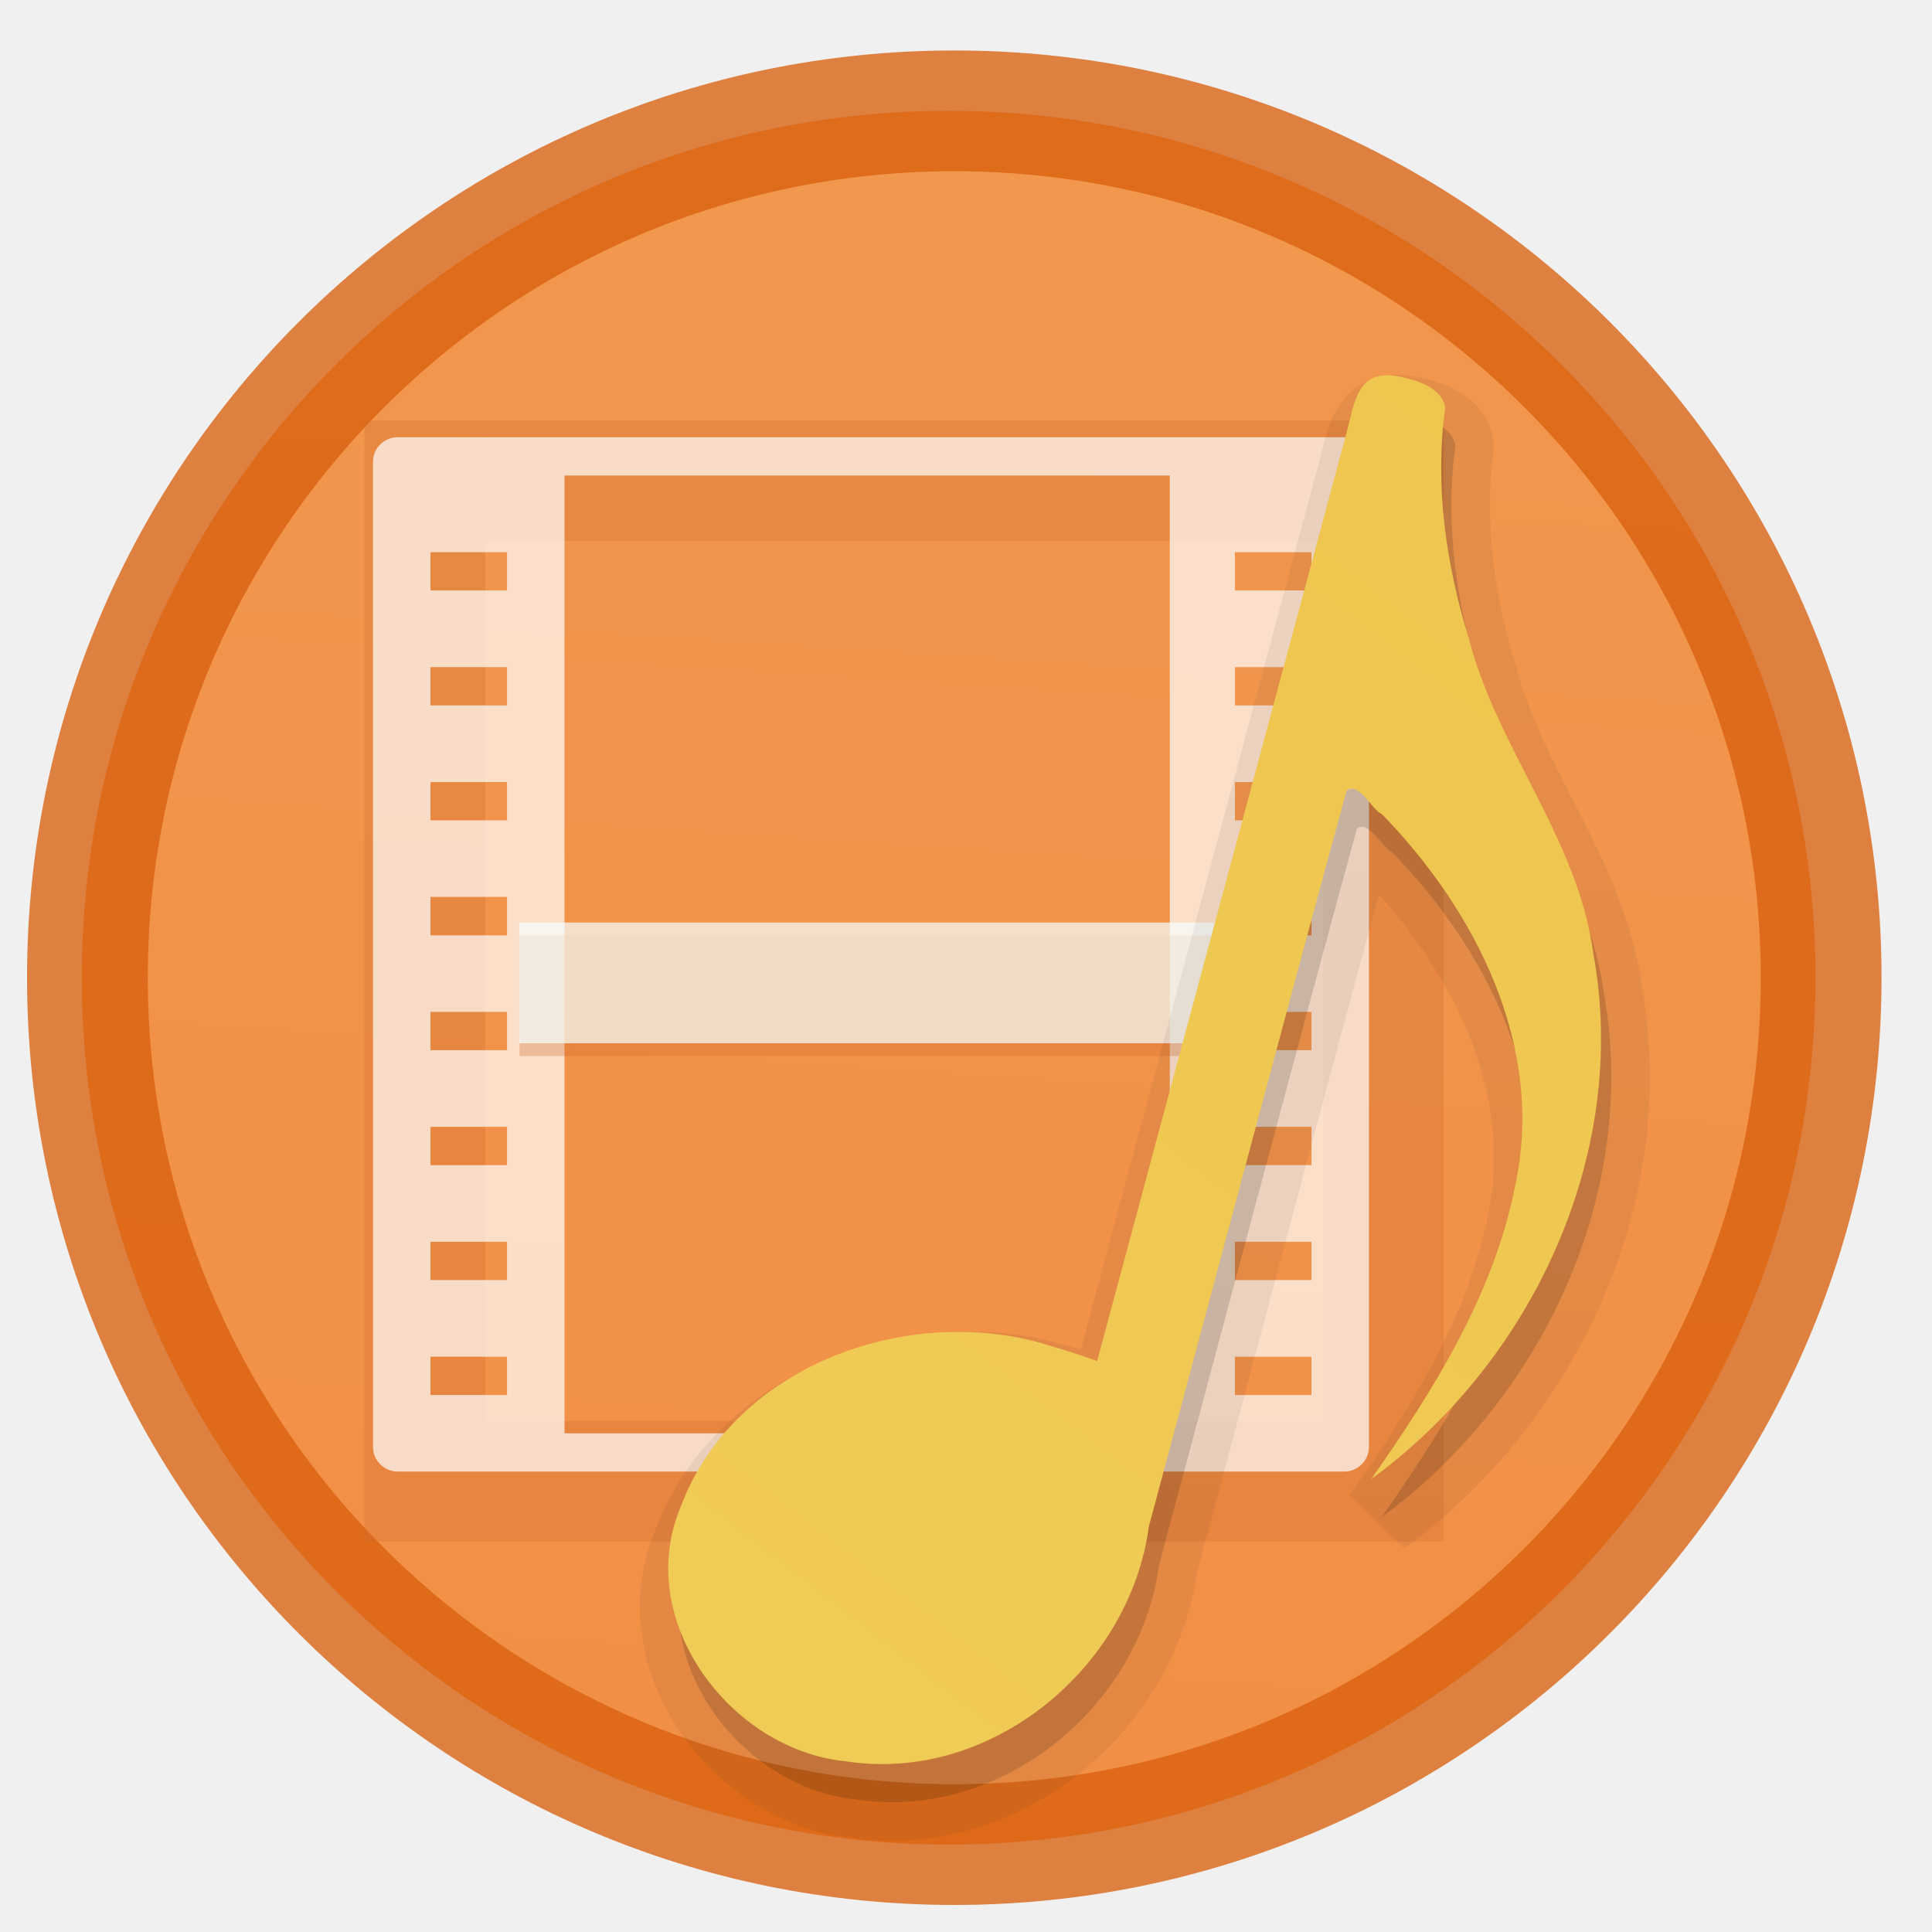
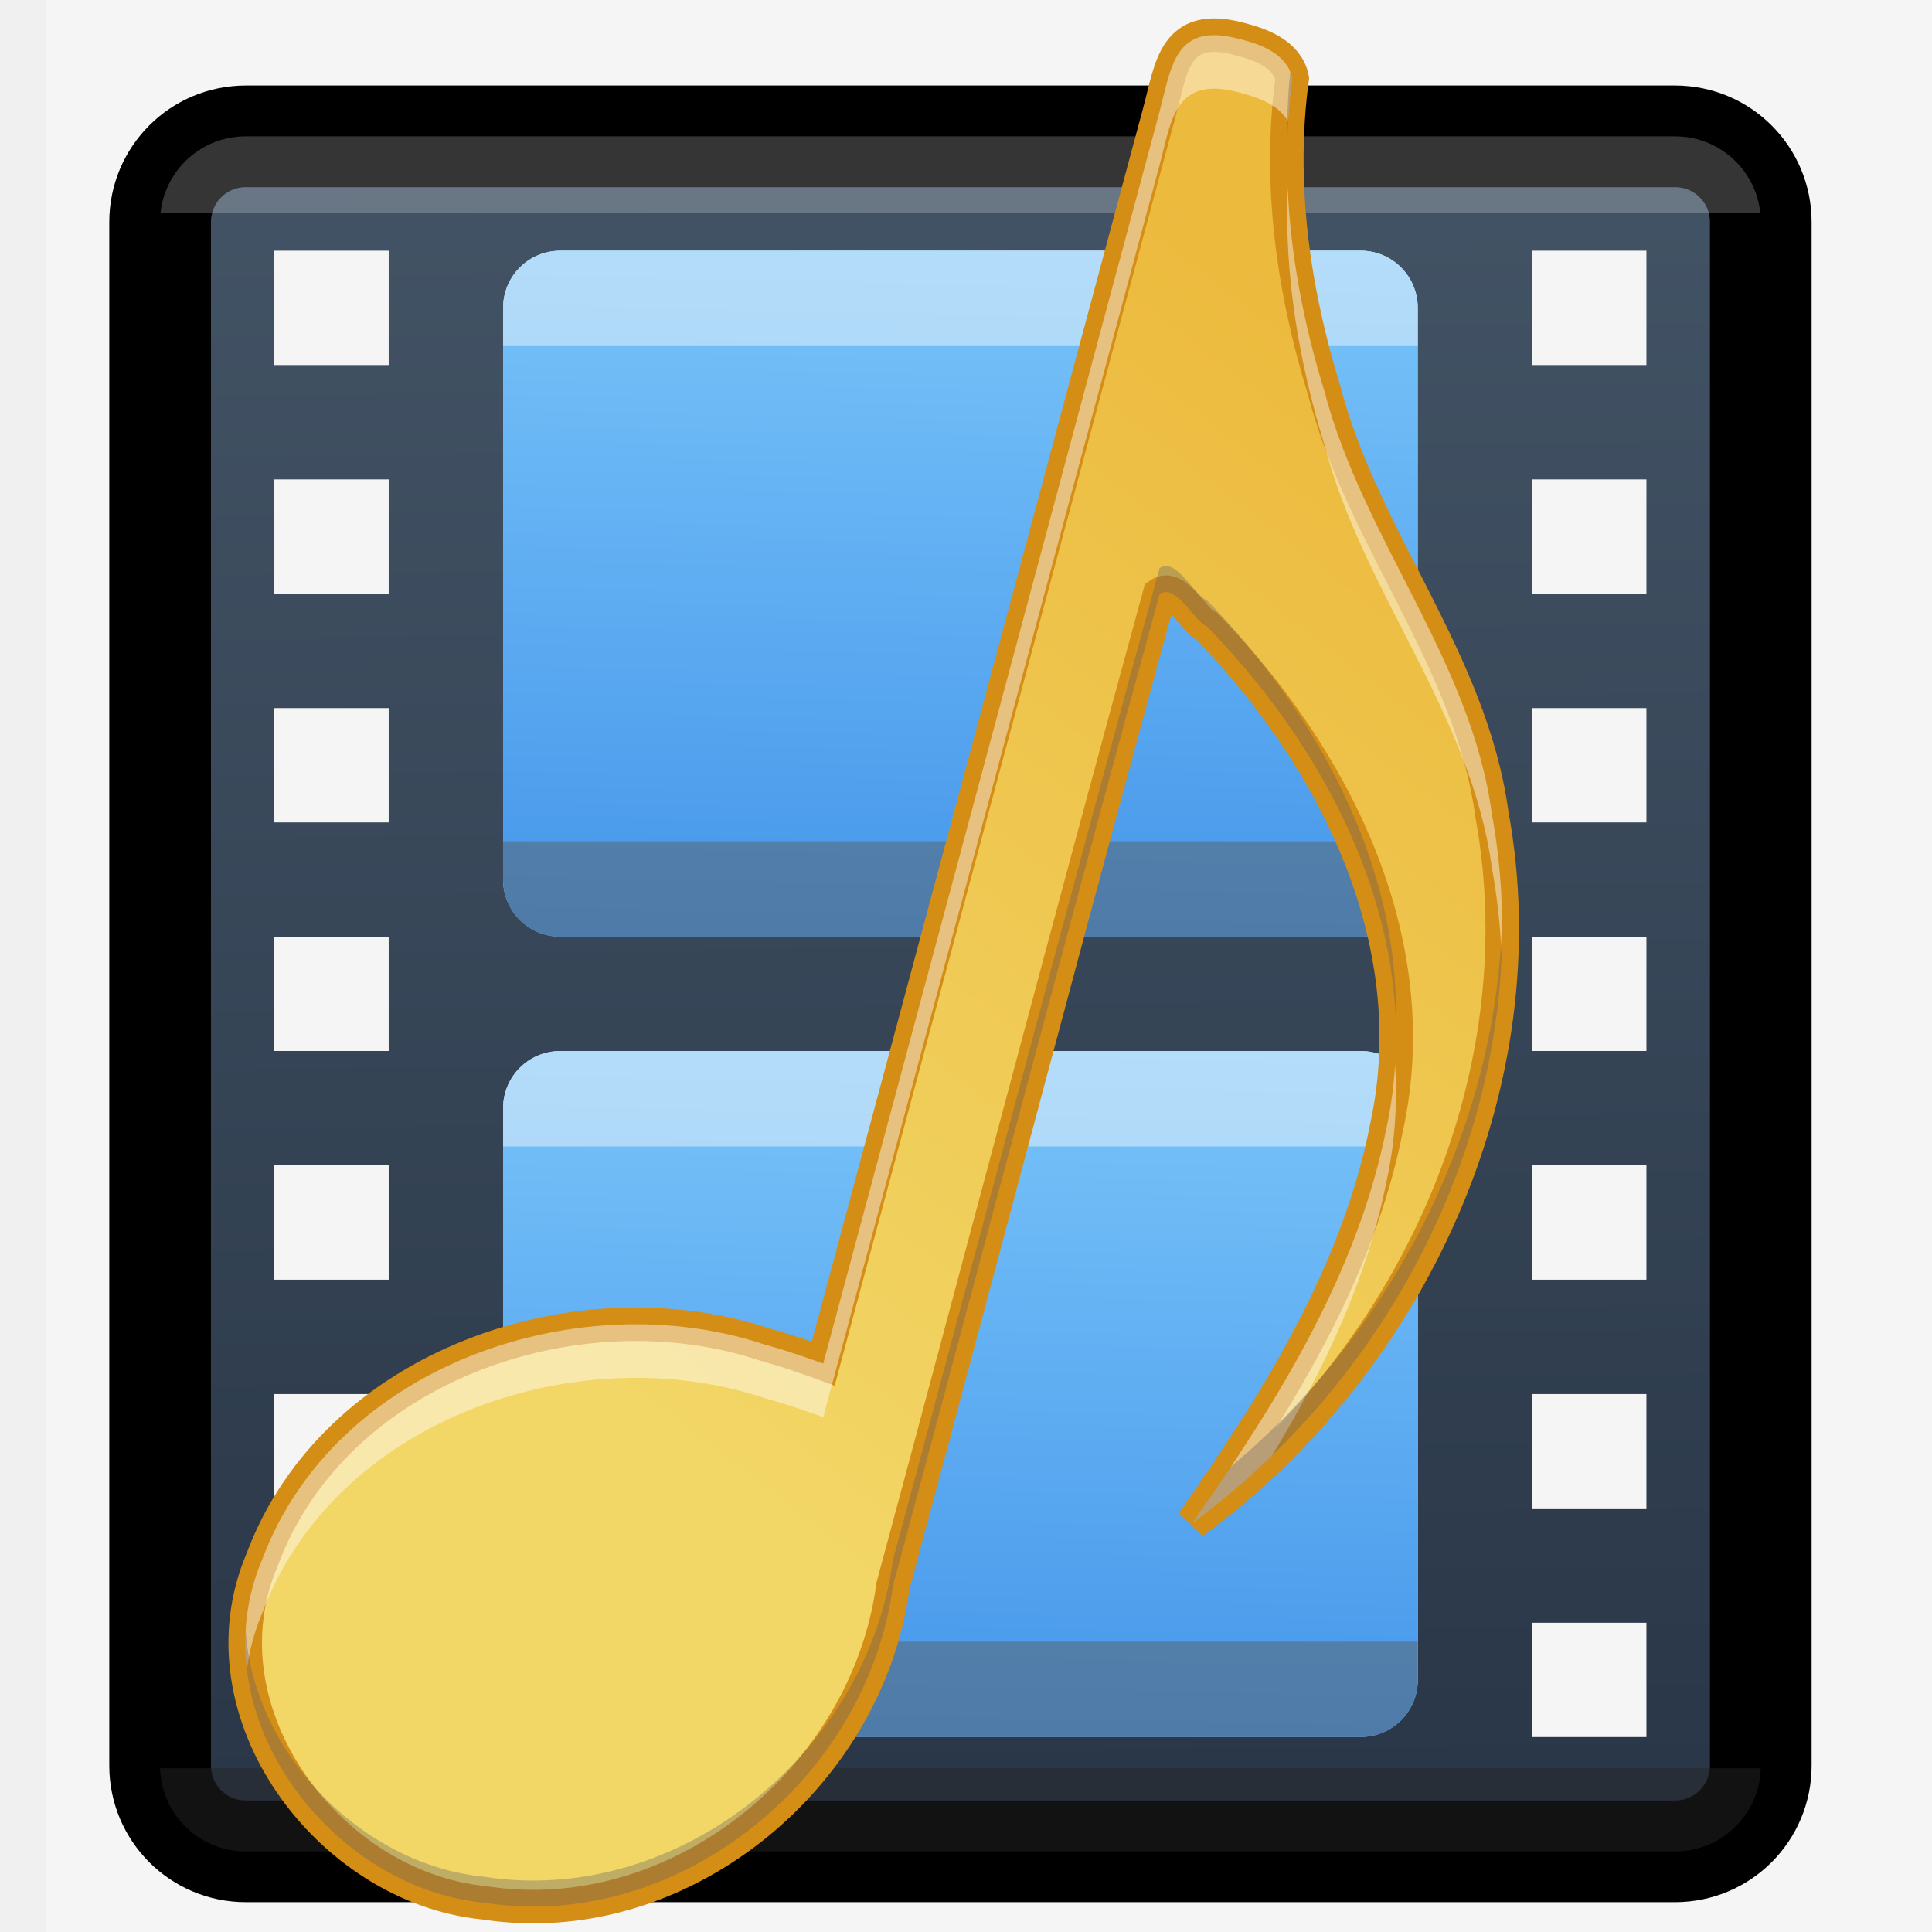
<svg xmlns="http://www.w3.org/2000/svg" xmlns:xlink="http://www.w3.org/1999/xlink" version="1.0" width="16" height="16" id="svg2453">
  <defs id="defs2455">
+     <linearGradient id="linearGradient1173">
+       <stop style="stop-color:#273445;stop-opacity:1;" offset="0" id="stop1169" />
+       <stop style="stop-color:#485a6c;stop-opacity:0.993" offset="1" id="stop1171" />
+     </linearGradient>
    <linearGradient id="linearGradient870">
      <stop id="stop866" offset="0" style="stop-color:#ed5353;stop-opacity:1" />
      <stop id="stop868" offset="1" style="stop-color:#c6262e;stop-opacity:1" />
    </linearGradient>
    <linearGradient id="linearGradient5060-2">
      <stop id="stop5062-3" style="stop-color:#000000;stop-opacity:1" offset="0" />
      <stop id="stop5064-1" style="stop-color:#000000;stop-opacity:0" offset="1" />
    </linearGradient>
    <linearGradient id="linearGradient5048-8">
      <stop id="stop5050-4" style="stop-color:#000000;stop-opacity:0" offset="0" />
      <stop id="stop5056-5" style="stop-color:#000000;stop-opacity:1" offset="0.5" />
      <stop id="stop5052-1" style="stop-color:#000000;stop-opacity:0" offset="1" />
    </linearGradient>
-     <radialGradient cx="605.714" cy="486.648" r="117.143" fx="605.714" fy="486.648" id="radialGradient3172" xlink:href="#linearGradient5060-2" gradientUnits="userSpaceOnUse" gradientTransform="matrix(0.03212956,0,0,0.02058822,40.13678,48.45142)" />
-     <radialGradient cx="605.714" cy="486.648" r="117.143" fx="605.714" fy="486.648" id="radialGradient3175" xlink:href="#linearGradient5060-2" gradientUnits="userSpaceOnUse" gradientTransform="matrix(-0.03212956,0,0,0.02058822,23.86322,48.45142)" />
-     <linearGradient x1="302.857" y1="366.648" x2="302.857" y2="609.505" id="linearGradient3178" xlink:href="#linearGradient5048-8" gradientUnits="userSpaceOnUse" gradientTransform="matrix(0.1139053,0,0,0.02058822,-9.16864,48.52267)" />
+     <radialGradient cx="605.714" cy="486.648" r="117.143" fx="605.714" fy="486.648" id="radialGradient3172" xlink:href="#linearGradient5060-2" gradientUnits="userSpaceOnUse" gradientTransform="matrix(0.03212956,0,0,0.02058823,40.13679,48.45142)" />
+     <radialGradient cx="605.714" cy="486.648" r="117.143" fx="605.714" fy="486.648" id="radialGradient3175" xlink:href="#linearGradient5060-2" gradientUnits="userSpaceOnUse" gradientTransform="matrix(-0.03212956,0,0,0.02058823,23.86322,48.45142)" />
+     <linearGradient x1="302.857" y1="366.648" x2="302.857" y2="609.505" id="linearGradient3178" xlink:href="#linearGradient5048-8" gradientUnits="userSpaceOnUse" gradientTransform="matrix(0.1139053,0,0,0.02058823,-9.168641,48.52267)" />
    <linearGradient xlink:href="#linearGradient4215-8-4-07-7" id="linearGradient4489" x1="36" y1="59" x2="36" y2="49" gradientUnits="userSpaceOnUse" />
-     <linearGradient y2="44.341" x2="71.204" y1="6.238" x1="71.204" gradientTransform="matrix(-0.05405404,0,0,0.05405404,22.44,53.22309)" gradientUnits="userSpaceOnUse" id="linearGradient14699" xlink:href="#linearGradient4011-9-9-70-61-7" />
+     <linearGradient y2="44.341" x2="71.204" y1="6.238" x1="71.204" gradientTransform="matrix(-0.05405405,0,0,0.05405405,22.44,53.22309)" gradientUnits="userSpaceOnUse" id="linearGradient14699" xlink:href="#linearGradient4011-9-9-70-61-7" />
    <linearGradient id="linearGradient4011-9-9-70-61-7">
      <stop offset="0" style="stop-color:#ffffff;stop-opacity:1;" id="stop4013-5-4-3-8-3" />
      <stop id="stop4015-1-5-70-9-5" style="stop-color:#ffffff;stop-opacity:0.235;" offset="0.508" />
      <stop offset="0.835" style="stop-color:#ffffff;stop-opacity:0.157;" id="stop4017-7-0-13-0-1" />
      <stop offset="1" style="stop-color:#ffffff;stop-opacity:0.392;" id="stop4019-1-12-7-0-7" />
    </linearGradient>
    <linearGradient y2="8.093" x2="38.977" y1="59.968" x1="38.977" gradientTransform="matrix(-0.07843137,0,0,0.07843137,21.0098,51.83333)" gradientUnits="userSpaceOnUse" id="linearGradient14702" xlink:href="#linearGradient4215-8-4-07-7" />
    <linearGradient id="linearGradient4215-8-4-07-7">
      <stop id="stop4217-1-2-1-2" offset="0" style="stop-color:#2b3235;stop-opacity:1" />
      <stop id="stop4219-3-4-0-96" offset="1" style="stop-color:#374044;stop-opacity:1" />
    </linearGradient>
    <linearGradient xlink:href="#linearGradient3462-4" id="linearGradient3133-5" gradientUnits="userSpaceOnUse" gradientTransform="matrix(1.54054,0,0,1.216216,-4.972975,5.882066)" x1="40.29" y1="5.853" x2="40.29" y2="42.03" />
    <linearGradient id="linearGradient3462-4">
      <stop id="stop3464-8" style="stop-color:#ffffff;stop-opacity:1" offset="0" />
      <stop id="stop3466-4" style="stop-color:#ffffff;stop-opacity:0.235" offset="0.022" />
      <stop id="stop3468-5" style="stop-color:#ffffff;stop-opacity:0.157" offset="0.977" />
      <stop id="stop3470-2" style="stop-color:#ffffff;stop-opacity:0.392" offset="1" />
    </linearGradient>
    <linearGradient gradientUnits="userSpaceOnUse" y2="58.37" x2="36.583" y1="11.213" x1="36.583" id="linearGradient872" xlink:href="#linearGradient870" />
-     <linearGradient xlink:href="#linearGradient895" id="linearGradient889" x1="12" y1="5.369" x2="12" y2="40.669" gradientUnits="userSpaceOnUse" />
+     <linearGradient x1="167.983" y1="8.508" x2="167.983" y2="54.78" id="linearGradient5915" xlink:href="#linearGradient5803-0" gradientUnits="userSpaceOnUse" gradientTransform="matrix(0.4221011,0,0,0.4221011,-38.55959,3.774786)" />
+     <linearGradient id="linearGradient5803-0">
+       <stop id="stop5805-3" style="stop-color:#fff5ef;stop-opacity:1" offset="0" />
+       <stop id="stop5807-4" style="stop-color:#fef8dd;stop-opacity:1" offset="1" />
+     </linearGradient>
+     <linearGradient x1="24" y1="6.304" x2="24" y2="41.696" id="linearGradient4161" xlink:href="#linearGradient3924-64-9" gradientUnits="userSpaceOnUse" gradientTransform="matrix(0.6216217,0,0,0.6216217,15.08108,3.081089)" />
+     <linearGradient id="linearGradient3924-64-9">
+       <stop id="stop3926-3-6-7" style="stop-color:#ffffff;stop-opacity:1" offset="0" />
+       <stop id="stop3928-0-0" style="stop-color:#ffffff;stop-opacity:0.235" offset="0.045" />
+       <stop id="stop3930-3-59-6" style="stop-color:#ffffff;stop-opacity:0.157" offset="0.955" />
+       <stop id="stop3932-0-30" style="stop-color:#ffffff;stop-opacity:0.392" offset="1" />
+     </linearGradient>
+     <linearGradient xlink:href="#linearGradient900" id="linearGradient902" x1="28" y1="6" x2="28" y2="30.458" gradientUnits="userSpaceOnUse" />
+     <linearGradient id="linearGradient900">
+       <stop style="stop-color:#ffa154;stop-opacity:1" offset="0" id="stop896" />
+       <stop style="stop-color:#f37329;stop-opacity:1" offset="1" id="stop898" />
+     </linearGradient>
+     <linearGradient gradientTransform="matrix(0.6216217,0,0,0.6486488,5.081038,12.93245)" gradientUnits="userSpaceOnUse" xlink:href="#linearGradient4235" id="linearGradient7191-5-0" y2="41.729" x2="24" y1="6.271" x1="24" />
+     <linearGradient id="linearGradient4235">
+       <stop offset="0" style="stop-color:#ffffff;stop-opacity:1" id="stop4237" />
+       <stop offset="0" style="stop-color:#ffffff;stop-opacity:0.235" id="stop4239" />
+       <stop offset="1" style="stop-color:#ffffff;stop-opacity:0.157" id="stop4241" />
+       <stop offset="1" style="stop-color:#ffffff;stop-opacity:0.392" id="stop4243" />
+     </linearGradient>
+     <linearGradient gradientTransform="matrix(1.384615,0,0,1.35,3.384588,2.175042)" xlink:href="#linearGradient895" id="linearGradient889" x1="12" y1="5.369" x2="12" y2="40.669" gradientUnits="userSpaceOnUse" />
    <linearGradient id="linearGradient895">
      <stop id="stop891" style="stop-color:#8cd5ff;stop-opacity:1" offset="0" />
      <stop id="stop893" style="stop-color:#3689e6;stop-opacity:1" offset="1" />
    </linearGradient>
-     <linearGradient gradientTransform="matrix(0.0352071,0,0,0.0082353,-0.7248298,25.98054)" gradientUnits="userSpaceOnUse" xlink:href="#linearGradient5048-8" id="linearGradient12979" y2="609.505" x2="302.857" y1="366.648" x1="302.857" />
-     <radialGradient gradientTransform="matrix(-0.01204859,0,0,0.0082353,10.76123,25.98055)" gradientUnits="userSpaceOnUse" xlink:href="#linearGradient4549-5" id="radialGradient4968-3" fy="486.648" fx="605.714" r="117.143" cy="486.648" cx="605.714" />
+     <radialGradient gradientTransform="matrix(0.01606479,0,0,0.0082353,22.31839,37.98055)" gradientUnits="userSpaceOnUse" xlink:href="#linearGradient4549-5" id="radialGradient4965-9-7" fy="486.648" fx="605.714" r="117.143" cy="486.648" cx="605.714" />
    <linearGradient id="linearGradient4549-5">
-       <stop id="stop4551-9" style="stop-color:#000000;stop-opacity:0.272" offset="0" />
-       <stop id="stop4553-0" style="stop-color:#000000;stop-opacity:0.368" offset="1" />
+       <stop offset="0" style="stop-color:#000000;stop-opacity:0.272" id="stop4551-9" />
+       <stop offset="1" style="stop-color:#000000;stop-opacity:0.368" id="stop4553-0" />
    </linearGradient>
-     <radialGradient gradientTransform="matrix(0.01204859,0,0,0.0082353,13.23881,25.98055)" gradientUnits="userSpaceOnUse" xlink:href="#linearGradient4549-5" id="radialGradient4965-9" fy="486.648" fx="605.714" r="117.143" cy="486.648" cx="605.714" />
-     <linearGradient gradientTransform="matrix(0.4594594,0,0,0.4864866,0.97296,7.824399)" gradientUnits="userSpaceOnUse" xlink:href="#linearGradient3924-64-9" id="linearGradient7191-5" y2="41.472" x2="24" y1="6.528" x1="24" />
-     <linearGradient id="linearGradient3924-64-9">
-       <stop offset="0" style="stop-color:#ffffff;stop-opacity:1" id="stop3926-3-6-7" />
-       <stop offset="0" style="stop-color:#ffffff;stop-opacity:0.235" id="stop3928-0-0" />
-       <stop offset="1" style="stop-color:#ffffff;stop-opacity:0.157" id="stop3930-3-59-6" />
-       <stop offset="1" style="stop-color:#ffffff;stop-opacity:0.392" id="stop3932-0-30" />
-     </linearGradient>
-     <linearGradient xlink:href="#linearGradient864" id="linearGradient866" x1="23.932" y1="2.412" x2="23.932" y2="21.494" gradientUnits="userSpaceOnUse" />
-     <linearGradient id="linearGradient864">
-       <stop style="stop-color:#ffa154;stop-opacity:1" offset="0" id="stop860" />
-       <stop style="stop-color:#f37329;stop-opacity:1" offset="1" id="stop862" />
-     </linearGradient>
-     <linearGradient gradientTransform="translate(-206,-58.00002)" gradientUnits="userSpaceOnUse" xlink:href="#linearGradient5803-0" id="linearGradient5874-6" y2="76.997" x2="227.204" y1="63.106" x1="227.204" />
-     <linearGradient id="linearGradient5803-0">
-       <stop offset="0" style="stop-color:#fff5ef;stop-opacity:1" id="stop5805-3" />
-       <stop offset="1" style="stop-color:#fef8dd;stop-opacity:1" id="stop5807-4" />
-     </linearGradient>
-     <linearGradient gradientTransform="matrix(0.4594595,0,0,0.4594595,8.97422,0.9717226)" gradientUnits="userSpaceOnUse" xlink:href="#linearGradient3924-64-9" id="linearGradient5397" y2="41.414" x2="30.527" y1="6.591" x1="30.527" />
-     <linearGradient xlink:href="#linearGradient28086" id="linearGradient28076" x1="164.481" y1="-13.057" x2="129.301" y2="247" gradientUnits="userSpaceOnUse" gradientTransform="matrix(0.2165063,0.125,-0.125,0.2165063,22.80249,-12.266)" />
+     <radialGradient gradientTransform="matrix(-0.01606479,0,0,0.0082353,17.68161,37.98055)" gradientUnits="userSpaceOnUse" xlink:href="#linearGradient4549-5" id="radialGradient4968-3-5" fy="486.648" fx="605.714" r="117.143" cy="486.648" cx="605.714" />
+     <linearGradient gradientTransform="matrix(0.04970414,0,0,0.0082353,2.035506,37.98054)" gradientUnits="userSpaceOnUse" xlink:href="#linearGradient5048-8" id="linearGradient12979-1" y2="609.505" x2="302.857" y1="366.648" x1="302.857" />
+     <linearGradient xlink:href="#linearGradient28086" id="linearGradient28076" x1="164.481" y1="-13.057" x2="129.301" y2="247" gradientUnits="userSpaceOnUse" gradientTransform="matrix(0.2492202,0.1438873,-0.1438873,0.2492202,120.706,-35.69516)" />
    <linearGradient id="linearGradient28086">
      <stop id="stop28082" offset="0" style="stop-color:#ecba3d;stop-opacity:1" />
      <stop id="stop28084" offset="1" style="stop-color:#f2d666;stop-opacity:1" />
    </linearGradient>
-     <linearGradient xlink:href="#linearGradient36194" id="linearGradient1797" gradientUnits="userSpaceOnUse" x1="130.705" y1="25.857" x2="128.954" y2="229.079" gradientTransform="matrix(4.31946,0,0,4.31946,-79.11,-78.67605)" />
    <linearGradient id="linearGradient36194">
      <stop id="stop36186" style="stop-color:#e2e2e2;stop-opacity:0.733" offset="0" />
      <stop id="stop36188" style="stop-color:#dadada;stop-opacity:0.149" offset=".063" />
      <stop id="stop36190" style="stop-color:#d9d9d9;stop-opacity:0.224" offset=".951" />
      <stop id="stop36192" style="stop-color:#c1c1c1;stop-opacity:0.474" offset="1" />
    </linearGradient>
    <mask maskUnits="userSpaceOnUse" id="mask1017">
      <circle r="103.019" cy="127.095" cx="128" id="circle1019" style="opacity:1;fill:url(#linearGradient1021);fill-opacity:1;fill-rule:evenodd;stroke:none;stroke-width:0;stroke-linecap:round;stroke-linejoin:round;stroke-miterlimit:4;stroke-dasharray:none;stroke-dashoffset:0;stroke-opacity:0.522;paint-order:markers fill stroke" />
    </mask>
    <linearGradient xlink:href="#linearGradient966-6" id="linearGradient1021" gradientUnits="userSpaceOnUse" x1="128.265" y1="22.77" x2="133.458" y2="228.819" />
    <linearGradient id="linearGradient966-6">
      <stop style="stop-color:#c6f27b;stop-opacity:1" offset="0" id="stop962" />
      <stop style="stop-color:#93d049;stop-opacity:1" offset="1" id="stop964" />
    </linearGradient>
-     <linearGradient xlink:href="#linearGradient1240" id="linearGradient1795" gradientUnits="userSpaceOnUse" gradientTransform="matrix(0.301023,0,0,0.301023,-6.530944,-6.242723)" x1="120.876" y1="225.872" x2="134.29" y2="20.738" />
-     <linearGradient id="linearGradient1240">
-       <stop id="stop1236" offset="0" style="stop-color:#f37329;stop-opacity:1" />
-       <stop id="stop1238" offset="1" style="stop-color:#f29950;stop-opacity:1" />
+     <linearGradient gradientTransform="matrix(2.665841,0,0,2.717099,-16.45381,-21.55621)" gradientUnits="userSpaceOnUse" xlink:href="#linearGradient8272" id="linearGradient5891" y2="44.238" x2="97.539" y1="17.003" x1="97.539" />
+     <linearGradient id="linearGradient8272">
+       <stop offset="0" style="stop-color:#ffffff;stop-opacity:1" id="stop8274" />
+       <stop offset="0.022" style="stop-color:#ffffff;stop-opacity:0.235" id="stop8276" />
+       <stop offset="0.979" style="stop-color:#ffffff;stop-opacity:0.157" id="stop8278" />
+       <stop offset="1" style="stop-color:#ffffff;stop-opacity:0.392" id="stop8280" />
    </linearGradient>
+     <linearGradient gradientTransform="matrix(0.214004,0,0,0.06588235,113.5319,65.48699)" gradientUnits="userSpaceOnUse" xlink:href="#linearGradient5048-8" id="linearGradient5875" y2="609.505" x2="302.857" y1="366.648" x1="302.857" />
+     <radialGradient gradientTransform="matrix(0.08300137,0,0,0.06588235,192.524,65.48699)" gradientUnits="userSpaceOnUse" xlink:href="#linearGradient5060-2" id="radialGradient5877" fy="486.648" fx="605.714" r="117.143" cy="486.648" cx="605.714" />
+     <radialGradient gradientTransform="matrix(-0.08300135,0,0,0.06588235,189.234,65.48699)" gradientUnits="userSpaceOnUse" xlink:href="#linearGradient5060-2" id="radialGradient5879" fy="486.648" fx="605.714" r="117.143" cy="486.648" cx="605.714" />
+     <linearGradient gradientTransform="matrix(2.665841,0,0,2.646908,-16.45381,-18.4069)" gradientUnits="userSpaceOnUse" xlink:href="#linearGradient9235" id="linearGradient5873" y2="44.261" x2="97.539" y1="12.108" x1="97.539" />
+     <linearGradient id="linearGradient9235">
+       <stop offset="0" style="stop-color:#ffffff;stop-opacity:1" id="stop9237" />
+       <stop offset="0.024" style="stop-color:#ffffff;stop-opacity:0.235" id="stop9239" />
+       <stop offset="0.979" style="stop-color:#ffffff;stop-opacity:0.157" id="stop9241" />
+       <stop offset="1" style="stop-color:#ffffff;stop-opacity:0.392" id="stop9243" />
+     </linearGradient>
+     <linearGradient id="linearGradient6404-7-5">
+       <stop offset="0" style="stop-color:#f9f9f9;stop-opacity:1" id="stop6406-1-8" />
+       <stop offset="1" style="stop-color:#c9c9c9;stop-opacity:1" id="stop6408-9-6" />
+     </linearGradient>
+     <linearGradient gradientTransform="matrix(2.72093,0,0,2.672258,9.65882,-18.57126)" gradientUnits="userSpaceOnUse" xlink:href="#linearGradient6404-7-5" id="linearGradient26390" y2="16.998" x2="62.989" y1="14.091" x1="62.989" />
+     <linearGradient id="linearGradient4632-0-6-4-4-4">
+       <stop offset="0" style="stop-color:#efdfc4;stop-opacity:1" id="stop4634-4-4-7-4" />
+       <stop offset="1" style="stop-color:#e7c591;stop-opacity:1" id="stop4636-3-1-5-9" />
+     </linearGradient>
+     <linearGradient y2="138.455" x2="48.623" y1="-19.358" x1="48.623" gradientTransform="matrix(0.5041322,0,0,0.4933339,119.3667,32.33791)" gradientUnits="userSpaceOnUse" id="linearGradient1004" xlink:href="#linearGradient4632-0-6-4-4-4" />
+     <linearGradient gradientTransform="matrix(2.141672,0,0,2.33637,17.20397,10.77112)" gradientUnits="userSpaceOnUse" xlink:href="#linearGradient4235" id="linearGradient7191" y2="40.958" x2="24" y1="7.042" x1="24" />
+     <linearGradient gradientTransform="matrix(4.98725,0,0,5.042664,8.757027,-31.48776)" xlink:href="#linearGradient895" id="linearGradient889-7" x1="12" y1="5.369" x2="12" y2="40.669" gradientUnits="userSpaceOnUse" />
+     <linearGradient xlink:href="#linearGradient895" id="linearGradient1143" x1="69.837" y1="8.172" x2="68.376" y2="74.279" gradientUnits="userSpaceOnUse" />
+     <clipPath clipPathUnits="userSpaceOnUse" id="clipPath1163">
+       <path style="color:#000000;display:inline;overflow:visible;visibility:visible;opacity:1;vector-effect:none;fill:none;fill-opacity:0.973;fill-rule:nonzero;stroke:#000000;stroke-width:2.205;stroke-linecap:butt;stroke-linejoin:miter;stroke-miterlimit:4;stroke-dasharray:none;stroke-dashoffset:0;stroke-opacity:1;marker:none;enable-background:accumulate" id="path1165" d="m 26.567,16.523 c -2.749,0 -4.962,2.213 -4.962,4.962 v 89.31 c 0,2.749 2.213,4.962 4.962,4.962 h 82.694 c 2.749,0 4.962,-2.213 4.962,-4.962 V 21.485 c 0,-2.749 -2.213,-4.962 -4.962,-4.962 z" />
+     </clipPath>
+     <linearGradient xlink:href="#linearGradient1173" id="linearGradient1175" x1="74.503" y1="121.78" x2="73.329" y2="-6.353" gradientUnits="userSpaceOnUse" gradientTransform="matrix(0.1431318,0,0,0.1431318,-1.766876,-1.235829)" />
+     <clipPath clipPathUnits="userSpaceOnUse" id="clipPath1183">
+       <path id="path1185" d="m 44.76,23.139 c -1.833,0 -3.307,1.476 -3.307,3.309 V 59.526 c 0,1.833 1.474,3.307 3.307,3.307 h 46.309 c 1.833,0 3.309,-1.474 3.309,-3.307 V 26.448 c 0,-1.833 -1.476,-3.309 -3.309,-3.309 z" style="fill:url(#linearGradient1187);fill-opacity:1;stroke:none;stroke-opacity:0.013" />
+     </clipPath>
+     <linearGradient xlink:href="#linearGradient895" id="linearGradient1187" gradientUnits="userSpaceOnUse" x1="69.837" y1="8.172" x2="68.376" y2="74.279" />
+     <linearGradient xlink:href="#linearGradient895" id="linearGradient1214" gradientUnits="userSpaceOnUse" x1="69.837" y1="8.172" x2="68.376" y2="74.279" />
  </defs>
-   <circle style="display:inline;opacity:1;fill:url(#linearGradient1795);fill-opacity:1;fill-rule:evenodd;stroke:none;stroke-width:0;stroke-linecap:round;stroke-linejoin:round;stroke-miterlimit:4;stroke-dasharray:none;stroke-dashoffset:0;stroke-opacity:0.522;paint-order:markers fill stroke" id="circle1775" cx="7.856" cy="8.097" r="7.179" />
-   <circle r="103.019" cy="127.095" cx="128" id="circle1777" style="display:inline;opacity:1;fill:none;fill-opacity:1;fill-rule:evenodd;stroke:url(#linearGradient1797);stroke-width:28.699;stroke-linecap:round;stroke-linejoin:round;stroke-miterlimit:4;stroke-dasharray:none;stroke-dashoffset:0;stroke-opacity:1;paint-order:markers fill stroke" mask="url(#mask1017)" transform="matrix(0.06968996,0,0,0.06968996,-1.01777,-0.7598232)" />
-   <circle cy="8.097" cx="7.903" id="circle1773" style="display:inline;opacity:1;fill:none;fill-opacity:1;fill-rule:evenodd;stroke:#d8600e;stroke-width:1;stroke-linecap:round;stroke-linejoin:round;stroke-miterlimit:4;stroke-dasharray:none;stroke-dashoffset:0;stroke-opacity:0.775;paint-order:markers fill stroke" r="7.179" />
-   <rect width="7.939" height="8.285" x="3.518" y="3.982" id="rect6741-0-3-5-9" style="display:inline;opacity:0.3;fill:none;stroke:#d06b2c;stroke-width:1;stroke-linecap:round;stroke-linejoin:miter;stroke-miterlimit:4;stroke-dasharray:none;stroke-dashoffset:0;stroke-opacity:1" />
-   <path style="color:#000000;font-style:normal;font-variant:normal;font-weight:normal;font-stretch:normal;font-size:medium;line-height:normal;font-family:sans-serif;text-indent:0;text-align:start;text-decoration:none;text-decoration-line:none;text-decoration-style:solid;text-decoration-color:#000000;letter-spacing:normal;word-spacing:normal;text-transform:none;writing-mode:lr-tb;direction:ltr;baseline-shift:baseline;text-anchor:start;white-space:normal;clip-rule:nonzero;display:inline;overflow:visible;visibility:visible;opacity:0.7;isolation:auto;mix-blend-mode:normal;color-interpolation:sRGB;color-interpolation-filters:linearRGB;solid-color:#000000;solid-opacity:1;fill:#ffffff;fill-opacity:1;fill-rule:nonzero;stroke:none;stroke-width:1;stroke-linecap:round;stroke-linejoin:round;stroke-miterlimit:4;stroke-dasharray:none;stroke-dashoffset:0;stroke-opacity:1;marker:none;color-rendering:auto;image-rendering:auto;shape-rendering:auto;text-rendering:auto;enable-background:accumulate" d="m 3.295,3.621 c -0.114,1.2e-5 -0.206,0.091 -0.206,0.204 v 8.158 c 1.08e-5,0.113 0.092,0.204 0.206,0.204 h 1.031 5.774 1.031 c 0.114,-9e-6 0.206,-0.091 0.206,-0.204 V 3.825 C 11.337,3.713 11.245,3.621 11.131,3.621 H 10.1 4.326 Z m 1.38,0.317 H 9.688 V 11.87 H 4.675 Z M 3.565,4.573 H 4.199 V 4.89 H 3.565 Z m 6.662,0 h 0.634 V 4.89 H 10.227 Z M 3.565,5.525 H 4.199 V 5.842 H 3.565 Z m 6.662,0 h 0.634 V 5.842 H 10.227 Z M 3.565,6.477 H 4.199 V 6.794 H 3.565 Z m 6.662,0 h 0.634 V 6.794 H 10.227 Z M 3.565,7.428 H 4.199 V 7.746 H 3.565 Z m 6.662,0 h 0.634 V 7.746 H 10.227 Z M 3.565,8.38 H 4.199 V 8.697 H 3.565 Z m 6.662,0 h 0.634 V 8.697 H 10.227 Z M 3.565,9.332 H 4.199 V 9.649 H 3.565 Z m 6.662,0 h 0.634 V 9.649 H 10.227 Z m -6.662,0.952 h 0.634 v 0.317 H 3.565 Z m 6.662,0 h 0.634 v 0.317 H 10.227 Z m -6.662,0.952 h 0.634 v 0.317 H 3.565 Z m 6.662,0 h 0.634 v 0.317 H 10.227 Z" id="rect5505-21-2-1" />
-   <path d="m 4.803,8.246 c 1.587,0 3.175,0 4.762,0" id="path4820-2-4" style="display:block;overflow:visible;visibility:visible;opacity:0.3;fill:none;stroke:#d06426;stroke-width:1;stroke-linecap:square;stroke-linejoin:round;stroke-miterlimit:4;stroke-dasharray:none;stroke-dashoffset:0;stroke-opacity:1;marker:none" />
-   <path d="m 4.8,8.14 c 1.595,0 3.19,0 4.785,0" id="path4320-2-8" style="display:block;overflow:visible;visibility:visible;opacity:0.7;fill:#ffffff;stroke:#f6ffff;stroke-width:1;stroke-linecap:square;stroke-linejoin:round;stroke-miterlimit:4;stroke-dasharray:none;stroke-dashoffset:0;stroke-opacity:1;marker:none" />
-   <path d="M 11.728,3.447 C 11.329,3.34 11.311,3.62 11.238,3.891 L 9.171,11.588 c 0,0 -0.203,-0.075 -0.356,-0.116 -1.146,-0.384 -2.647,0.125 -3.092,1.321 -0.399,0.939 0.411,2.016 1.365,2.109 1.184,0.185 2.353,-0.754 2.512,-1.948 0.548,-2.031 1.083,-4.067 1.638,-6.094 0.103,-0.069 0.211,0.166 0.291,0.198 0.778,0.799 1.353,1.927 1.105,3.073 -0.176,0.901 -0.674,1.694 -1.193,2.434 1.336,-0.974 2.143,-2.7 1.839,-4.354 C 13.152,7.263 12.488,6.522 12.25,5.611 12.06,4.993 11.965,4.335 12.053,3.689 12.023,3.542 11.865,3.482 11.737,3.45 Z" id="path28211" style="display:inline;opacity:0.07;fill:none;fill-opacity:1;stroke:#1c1c1c;stroke-width:0.639;stroke-opacity:1" />
-   <path style="display:inline;opacity:0.15;fill:#090909;fill-opacity:1;stroke:none;stroke-width:0.639" id="path28078" d="M 11.728,3.447 C 11.329,3.34 11.311,3.62 11.238,3.891 L 9.171,11.588 c 0,0 -0.203,-0.075 -0.356,-0.116 -1.146,-0.384 -2.647,0.125 -3.092,1.321 -0.399,0.939 0.411,2.016 1.365,2.109 1.184,0.185 2.353,-0.754 2.512,-1.948 0.548,-2.031 1.083,-4.067 1.638,-6.094 0.103,-0.069 0.211,0.166 0.291,0.198 0.778,0.799 1.353,1.927 1.105,3.073 -0.176,0.901 -0.674,1.694 -1.193,2.434 1.336,-0.974 2.143,-2.7 1.839,-4.354 C 13.152,7.263 12.488,6.522 12.25,5.611 12.06,4.993 11.965,4.335 12.053,3.689 12.023,3.542 11.865,3.482 11.737,3.45 Z" />
-   <path d="M 11.644,3.131 C 11.244,3.024 11.226,3.304 11.154,3.575 L 9.086,11.272 c 0,0 -0.203,-0.075 -0.356,-0.116 -1.146,-0.384 -2.647,0.125 -3.092,1.321 -0.399,0.939 0.411,2.016 1.365,2.109 1.184,0.185 2.353,-0.754 2.512,-1.948 0.548,-2.031 1.083,-4.067 1.638,-6.094 0.103,-0.069 0.211,0.166 0.291,0.198 0.778,0.799 1.353,1.927 1.105,3.073 -0.176,0.901 -0.674,1.694 -1.193,2.434 1.336,-0.974 2.143,-2.7 1.839,-4.354 C 13.067,6.947 12.403,6.206 12.166,5.294 11.975,4.677 11.88,4.019 11.969,3.373 11.938,3.226 11.78,3.166 11.653,3.133 Z" id="path7249-8-0-3-6-1-6-8" style="display:inline;opacity:1;fill:url(#linearGradient28076);fill-opacity:1;stroke:none;stroke-width:0.639" />
+   <g id="layer1" style="display:inline">
+     <rect style="opacity:0.343;fill:#ffffff;fill-opacity:1;stroke:none;stroke-width:0.727;stroke-miterlimit:4;stroke-dasharray:none;stroke-opacity:1" id="rect1263" width="16" height="16" x="0.384" y="9.9920072e-16" />
+   </g>
+   <g id="layer2">
+     <path style="color:#000000;display:inline;overflow:visible;visibility:visible;opacity:1;vector-effect:none;fill:url(#linearGradient1175);fill-opacity:1;fill-rule:nonzero;stroke:none;stroke-width:0.842;stroke-linecap:butt;stroke-linejoin:miter;stroke-miterlimit:4;stroke-dasharray:none;stroke-dashoffset:0;stroke-opacity:0.498;marker:none;enable-background:accumulate" id="rect3032-7-5" d="m 2.036,1.129 c -0.393,0 -0.71,0.317 -0.71,0.71 V 14.622 c 0,0.393 0.317,0.71 0.71,0.71 H 13.872 c 0.393,0 0.71,-0.317 0.71,-0.71 V 1.839 c 0,-0.393 -0.317,-0.71 -0.71,-0.71 z M 2.272,2.076 H 3.219 V 3.023 H 2.272 Z m 2.367,0 h 6.628 c 0.262,0 0.473,0.211 0.473,0.473 v 4.734 c 0,0.262 -0.211,0.473 -0.473,0.473 H 4.64 c -0.262,0 -0.473,-0.211 -0.473,-0.473 V 2.55 c 0,-0.262 0.211,-0.473 0.473,-0.473 z m 8.049,0 h 0.947 V 3.023 H 12.688 Z M 2.272,3.97 H 3.219 V 4.917 H 2.272 Z m 10.416,0 h 0.947 V 4.917 H 12.688 Z M 2.272,5.864 H 3.219 V 6.811 H 2.272 Z m 10.416,0 h 0.947 V 6.811 H 12.688 Z M 2.272,7.757 H 3.219 V 8.704 H 2.272 Z m 10.416,0 h 0.947 V 8.704 H 12.688 Z M 4.64,8.704 h 6.628 c 0.262,0 0.473,0.211 0.473,0.473 v 4.734 c 0,0.262 -0.211,0.473 -0.473,0.473 H 4.64 c -0.262,0 -0.473,-0.211 -0.473,-0.473 V 9.178 c 0,-0.262 0.211,-0.473 0.473,-0.473 z M 2.272,9.651 H 3.219 V 10.598 H 2.272 Z m 10.416,0 h 0.947 V 10.598 H 12.688 Z M 2.272,11.545 h 0.947 v 0.947 H 2.272 Z m 10.416,0 h 0.947 v 0.947 H 12.688 Z M 2.272,13.439 h 0.947 v 0.947 H 2.272 Z m 10.416,0 h 0.947 v 0.947 h -0.947 z" />
+     <path d="m 2.036,1.129 c -0.393,0 -0.71,0.317 -0.71,0.71 V 14.622 c 0,0.393 0.317,0.71 0.71,0.71 H 13.872 c 0.393,0 0.71,-0.317 0.71,-0.71 V 1.839 c 0,-0.393 -0.317,-0.71 -0.71,-0.71 z" id="path1127" style="color:#000000;display:inline;overflow:visible;visibility:visible;opacity:1;vector-effect:none;fill:none;fill-opacity:0.973;fill-rule:nonzero;stroke:#000000;stroke-width:0.842;stroke-linecap:butt;stroke-linejoin:miter;stroke-miterlimit:4;stroke-dasharray:none;stroke-dashoffset:0;stroke-opacity:1;marker:none;enable-background:accumulate" />
+     <rect style="opacity:0.212;fill:#fafafa;fill-opacity:1;stroke:none;stroke-width:5.88;stroke-miterlimit:4;stroke-dasharray:none;stroke-opacity:1" id="rect1159" width="131.574" height="6.213" x="4.374" y="14.718" clip-path="url(#clipPath1163)" transform="matrix(0.1431318,0,0,0.1431318,-1.766876,-1.235829)" />
+     <rect clip-path="url(#clipPath1163)" y="7.286" x="2.818" height="14.048" width="134.051" id="rect1167" style="opacity:0.491;fill:#242424;fill-opacity:1;stroke:none;stroke-width:5.88;stroke-miterlimit:4;stroke-dasharray:none;stroke-opacity:1" transform="matrix(0.1431318,0,0,-0.1431318,-1.766876,17.69768)" />
+     <g id="g1202" transform="matrix(0.1431318,0,0,0.1431318,-1.766876,-1.235829)" style="stroke-width:2.667">
+       <g id="g1196" style="stroke-width:2.667">
+         <path style="fill:url(#linearGradient1143);fill-opacity:1;stroke:none;stroke-width:2.667;stroke-opacity:0.013" d="m 44.76,23.139 c -1.833,0 -3.307,1.476 -3.307,3.309 V 59.526 c 0,1.833 1.474,3.307 3.307,3.307 h 46.309 c 1.833,0 3.309,-1.474 3.309,-3.307 V 26.448 c 0,-1.833 -1.476,-3.309 -3.309,-3.309 z" id="path1026" />
+         <rect style="opacity:0.455;fill:#fafafa;fill-opacity:1;stroke:none;stroke-width:5.88;stroke-miterlimit:4;stroke-dasharray:none;stroke-opacity:1" id="rect1179" width="69.072" height="17.694" x="32.389" y="10.965" clip-path="url(#clipPath1183)" />
+         <rect clip-path="url(#clipPath1183)" y="10.965" x="32.389" height="17.694" width="69.072" id="rect1191" style="opacity:0.455;fill:#5b5b5b;fill-opacity:1;stroke:none;stroke-width:5.88;stroke-miterlimit:4;stroke-dasharray:none;stroke-opacity:1" transform="matrix(1,0,0,-1,0,85.97142)" />
+       </g>
+     </g>
+     <g id="g1212" transform="matrix(0.1431318,0,0,0.1431318,-1.766876,5.392438)" style="stroke-width:2.667">
+       <g id="g1210" style="stroke-width:2.667">
+         <path id="path1204" d="m 44.76,23.139 c -1.833,0 -3.307,1.476 -3.307,3.309 V 59.526 c 0,1.833 1.474,3.307 3.307,3.307 h 46.309 c 1.833,0 3.309,-1.474 3.309,-3.307 V 26.448 c 0,-1.833 -1.476,-3.309 -3.309,-3.309 z" style="fill:url(#linearGradient1214);fill-opacity:1;stroke:none;stroke-width:2.667;stroke-opacity:0.013" />
+         <rect clip-path="url(#clipPath1183)" y="10.965" x="32.389" height="17.694" width="69.072" id="rect1206" style="opacity:0.455;fill:#fafafa;fill-opacity:1;stroke:none;stroke-width:5.88;stroke-miterlimit:4;stroke-dasharray:none;stroke-opacity:1" />
+         <rect transform="matrix(1,0,0,-1,0,85.97142)" style="opacity:0.455;fill:#5b5b5b;fill-opacity:1;stroke:none;stroke-width:5.88;stroke-miterlimit:4;stroke-dasharray:none;stroke-opacity:1" id="rect1208" width="69.072" height="17.694" x="32.389" y="10.965" clip-path="url(#clipPath1183)" />
+       </g>
+     </g>
+     <g id="g1240" transform="matrix(0.1414979,0,0,0.1414979,-18.69929,-0.331864)" style="stroke-width:2.667">
+       <path style="display:inline;opacity:1;fill:url(#linearGradient28076);fill-opacity:1;stroke:none;stroke-width:1.962" id="path7249-8-0-3-6-1-6-8" d="m 204.691,4.625 c -3.806,-1.02 -3.975,1.649 -4.667,4.228 L 180.334,82.155 c 0,0 -1.93,-0.713 -3.392,-1.105 -10.914,-3.654 -25.207,1.194 -29.447,12.581 -3.797,8.939 3.91,19.196 12.996,20.082 11.274,1.765 22.41,-7.179 23.925,-18.55 5.215,-19.339 10.312,-38.734 15.601,-58.038 0.978,-0.661 2.011,1.581 2.774,1.882 7.408,7.61 12.886,18.353 10.525,29.271 -1.678,8.576 -6.419,16.138 -11.363,23.181 12.724,-9.273 20.408,-25.716 17.514,-41.472 -1.221,-9.023 -7.54,-16.075 -9.806,-24.759 -1.815,-5.884 -2.716,-12.151 -1.877,-18.298 -0.288,-1.406 -1.798,-1.972 -3.01,-2.283 z" />
+       <path d="m 204.691,4.625 c -3.806,-1.02 -3.975,1.649 -4.667,4.228 L 180.334,82.155 c 0,0 -1.93,-0.713 -3.392,-1.105 -10.914,-3.654 -25.207,1.194 -29.447,12.581 -3.797,8.939 3.91,19.196 12.996,20.082 11.274,1.765 22.41,-7.179 23.925,-18.55 5.215,-19.339 10.312,-38.734 15.601,-58.038 0.978,-0.661 2.011,1.581 2.774,1.882 7.408,7.61 12.886,18.353 10.525,29.271 -1.678,8.576 -6.419,16.138 -11.363,23.181 12.724,-9.273 20.408,-25.716 17.514,-41.472 -1.221,-9.023 -7.54,-16.075 -9.806,-24.759 -1.815,-5.884 -2.716,-12.151 -1.877,-18.298 -0.288,-1.406 -1.798,-1.972 -3.01,-2.283 z" id="path1223" style="display:inline;opacity:1;fill:none;fill-opacity:1;stroke:#d48e15;stroke-width:1.962;stroke-opacity:1" />
+       <path d="m 203.426,4.408 c -2.591,-0.137 -2.796,2.188 -3.4,4.445 L 180.334,82.156 c 0,0 -1.931,-0.714 -3.393,-1.105 -10.914,-3.654 -25.207,1.193 -29.447,12.58 -0.899,2.117 -1.145,4.307 -0.889,6.43 0.14,-1.105 0.428,-2.208 0.889,-3.293 4.24,-11.387 18.533,-16.236 29.447,-12.582 1.462,0.392 3.393,1.105 3.393,1.105 l 19.691,-73.303 c 0.691,-2.58 0.86,-5.248 4.666,-4.229 l 0.084,0.023 c 1.014,0.26 2.227,0.706 2.768,1.666 0.052,-0.841 0.128,-1.682 0.242,-2.52 -0.288,-1.406 -1.798,-1.973 -3.01,-2.283 L 204.691,4.625 c -0.476,-0.127 -0.895,-0.197 -1.266,-0.217 z m 4.092,8.926 c -0.206,5.083 0.651,10.185 2.145,15.029 2.265,8.684 8.584,15.737 9.805,24.76 0.317,1.725 0.5,3.458 0.57,5.189 0.115,-2.768 -0.062,-5.558 -0.57,-8.326 -1.221,-9.023 -7.539,-16.074 -9.805,-24.758 -1.187,-3.847 -1.97,-7.86 -2.145,-11.895 z m 6.289,51.311 c -0.077,1.207 -0.227,2.42 -0.49,3.635 -1.678,8.576 -6.42,16.137 -11.363,23.18 1.639,-1.194 3.189,-2.512 4.648,-3.928 3.042,-5.015 5.583,-10.331 6.715,-16.117 0.492,-2.274 0.625,-4.538 0.49,-6.77 z" style="display:inline;opacity:0.453;fill:#ffffff;fill-opacity:1;stroke:none;stroke-width:1.962" id="path1218" />
+       <path d="m 207.666,6.572 c -0.145,1.438 -0.202,2.881 -0.174,4.322 0.028,-1.324 0.113,-2.647 0.293,-3.965 -0.026,-0.129 -0.073,-0.242 -0.119,-0.357 z m -7.281,28.906 c -0.123,0.001 -0.245,0.04 -0.367,0.123 -5.289,19.304 -10.387,38.698 -15.602,58.037 -1.515,11.371 -12.652,20.316 -23.926,18.551 -7.208,-0.703 -13.542,-7.305 -13.959,-14.467 -0.477,7.724 6.241,15.238 13.959,15.99 11.274,1.765 22.41,-7.177 23.926,-18.549 5.215,-19.339 10.313,-38.735 15.602,-58.039 0.978,-0.661 2.01,1.582 2.773,1.883 5.997,6.161 10.725,14.376 11.057,23.074 0.202,-9.259 -4.71,-18.08 -11.057,-24.6 -0.668,-0.263 -1.543,-2.013 -2.406,-2.004 z m 19.682,20.49 c -0.249,12.33 -6.421,24.318 -15.877,32.217 -0.736,1.103 -1.481,2.197 -2.236,3.273 11.118,-8.103 18.386,-21.681 18.113,-35.49 z" style="display:inline;opacity:0.343;fill:#5e5c64;fill-opacity:1;stroke:none;stroke-width:1.962" id="path1227" />
+     </g>
+   </g>
</svg>
